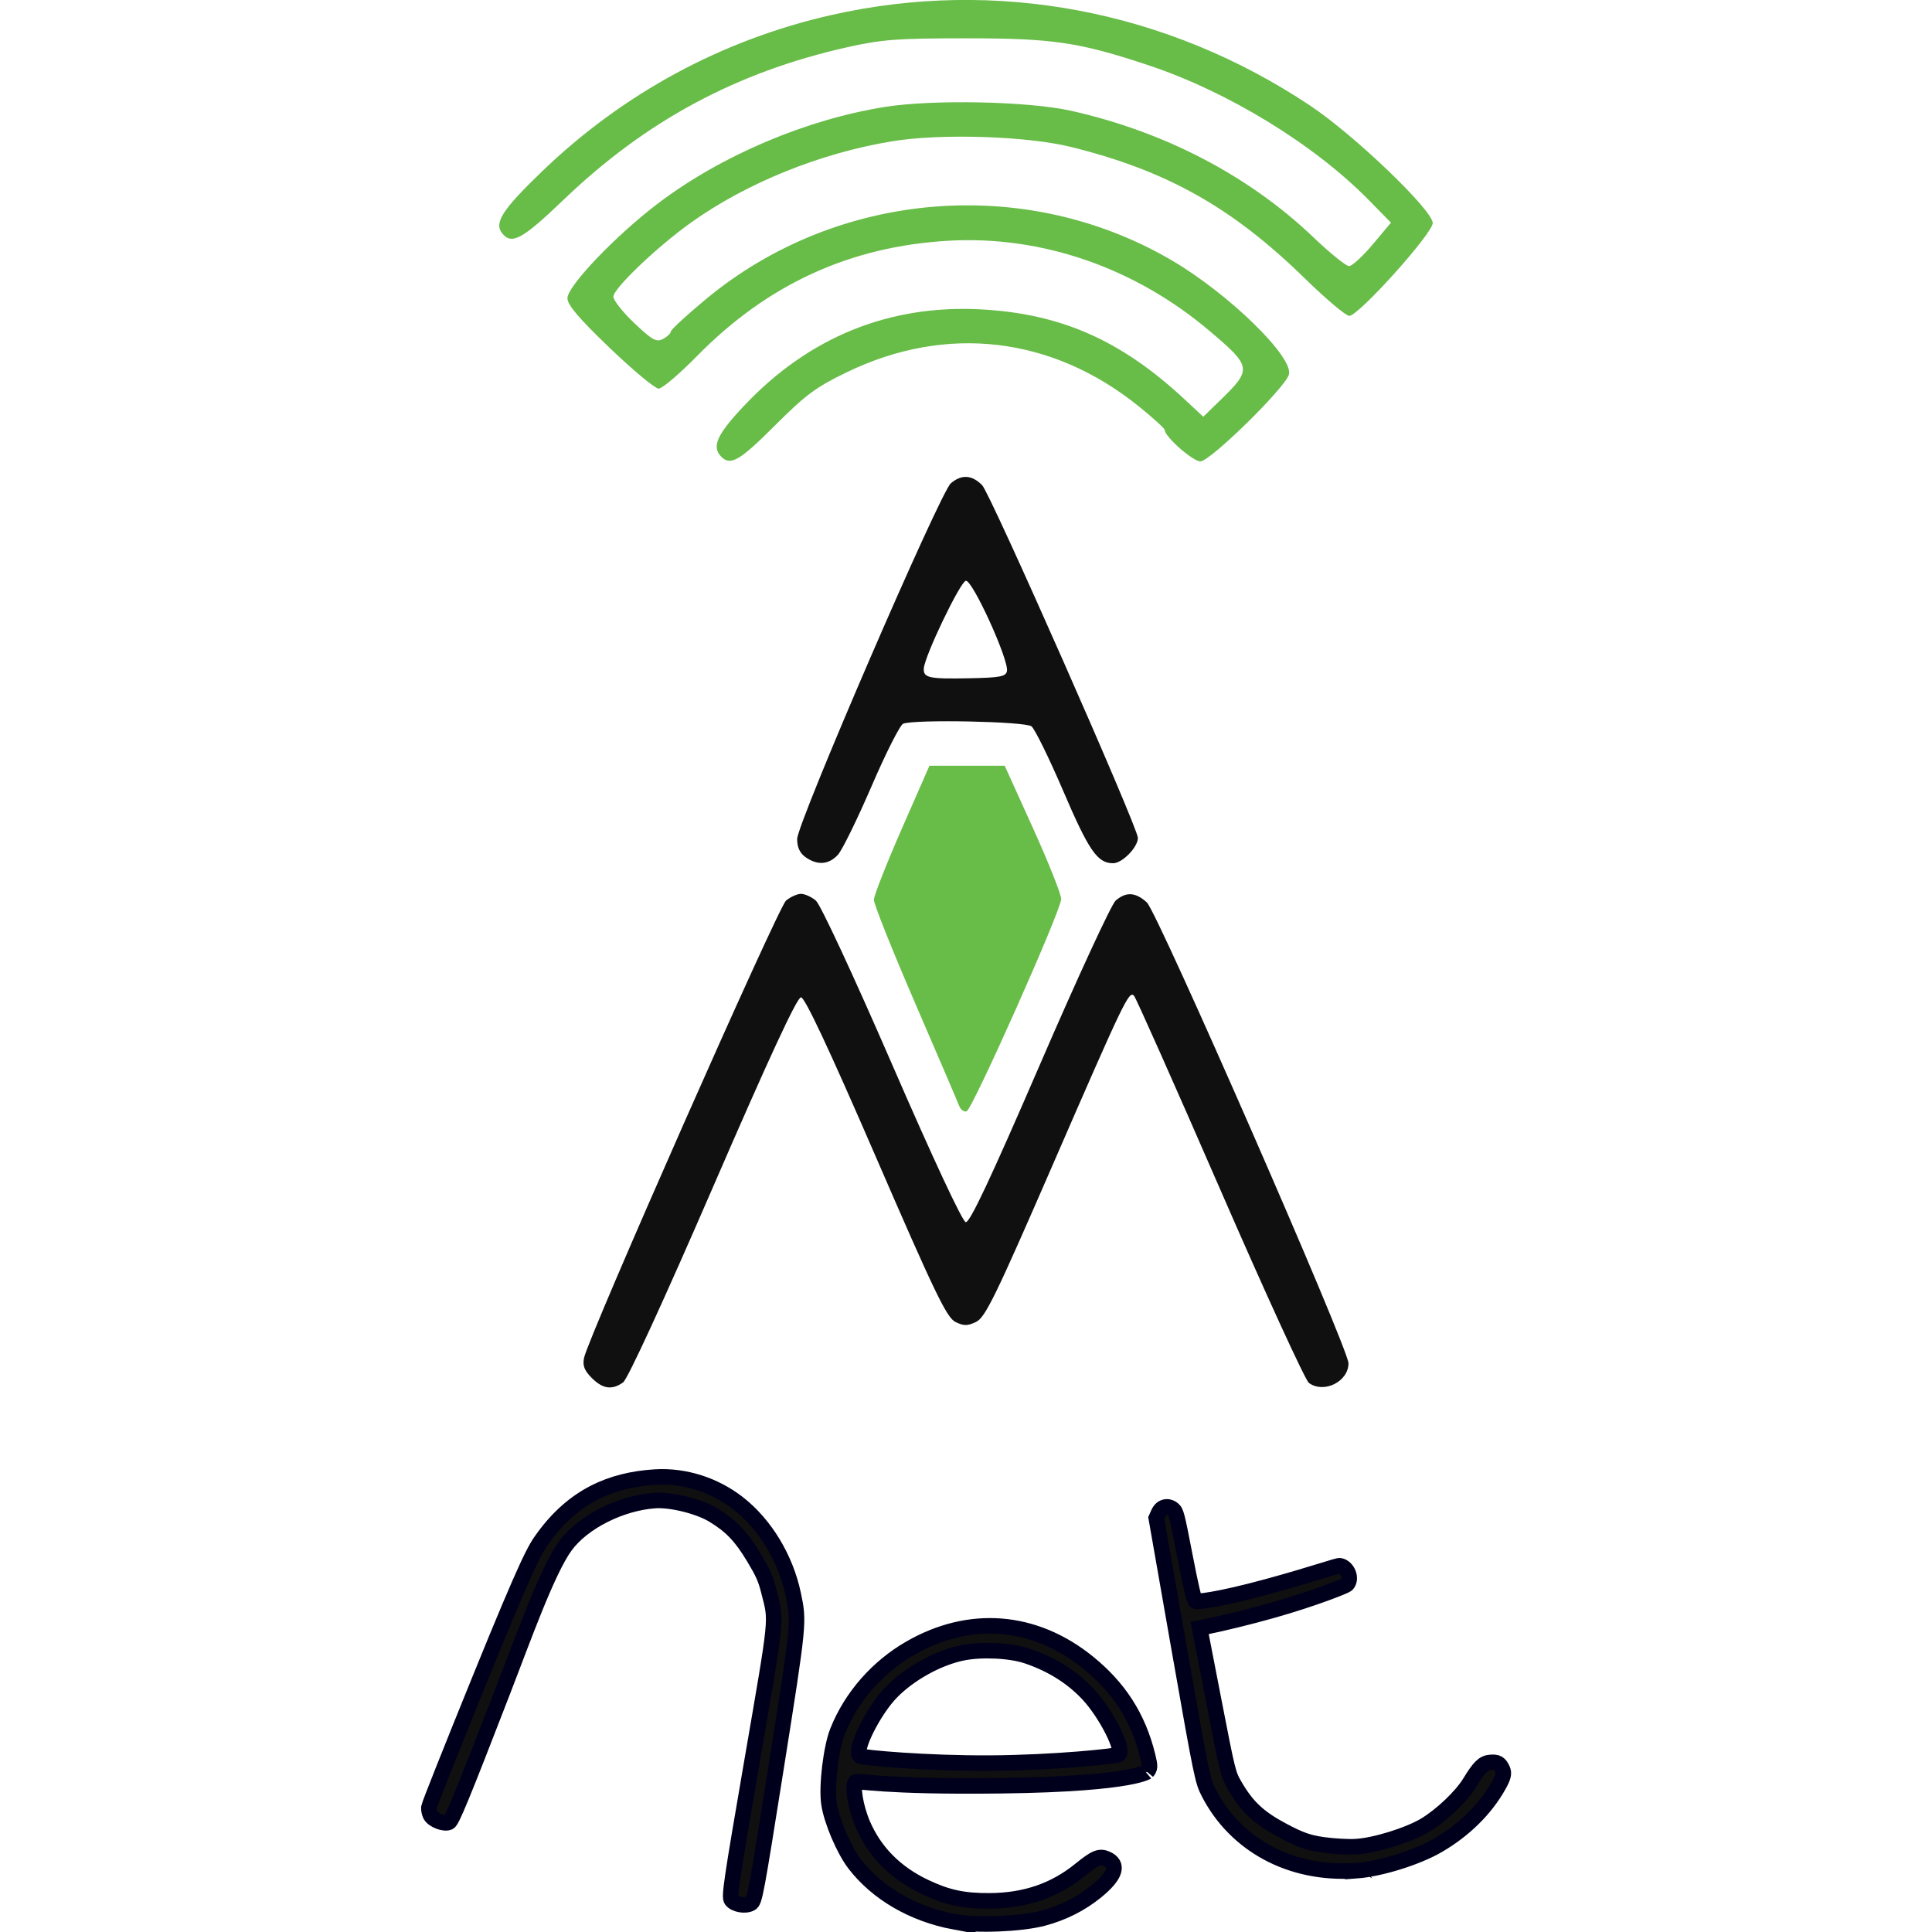
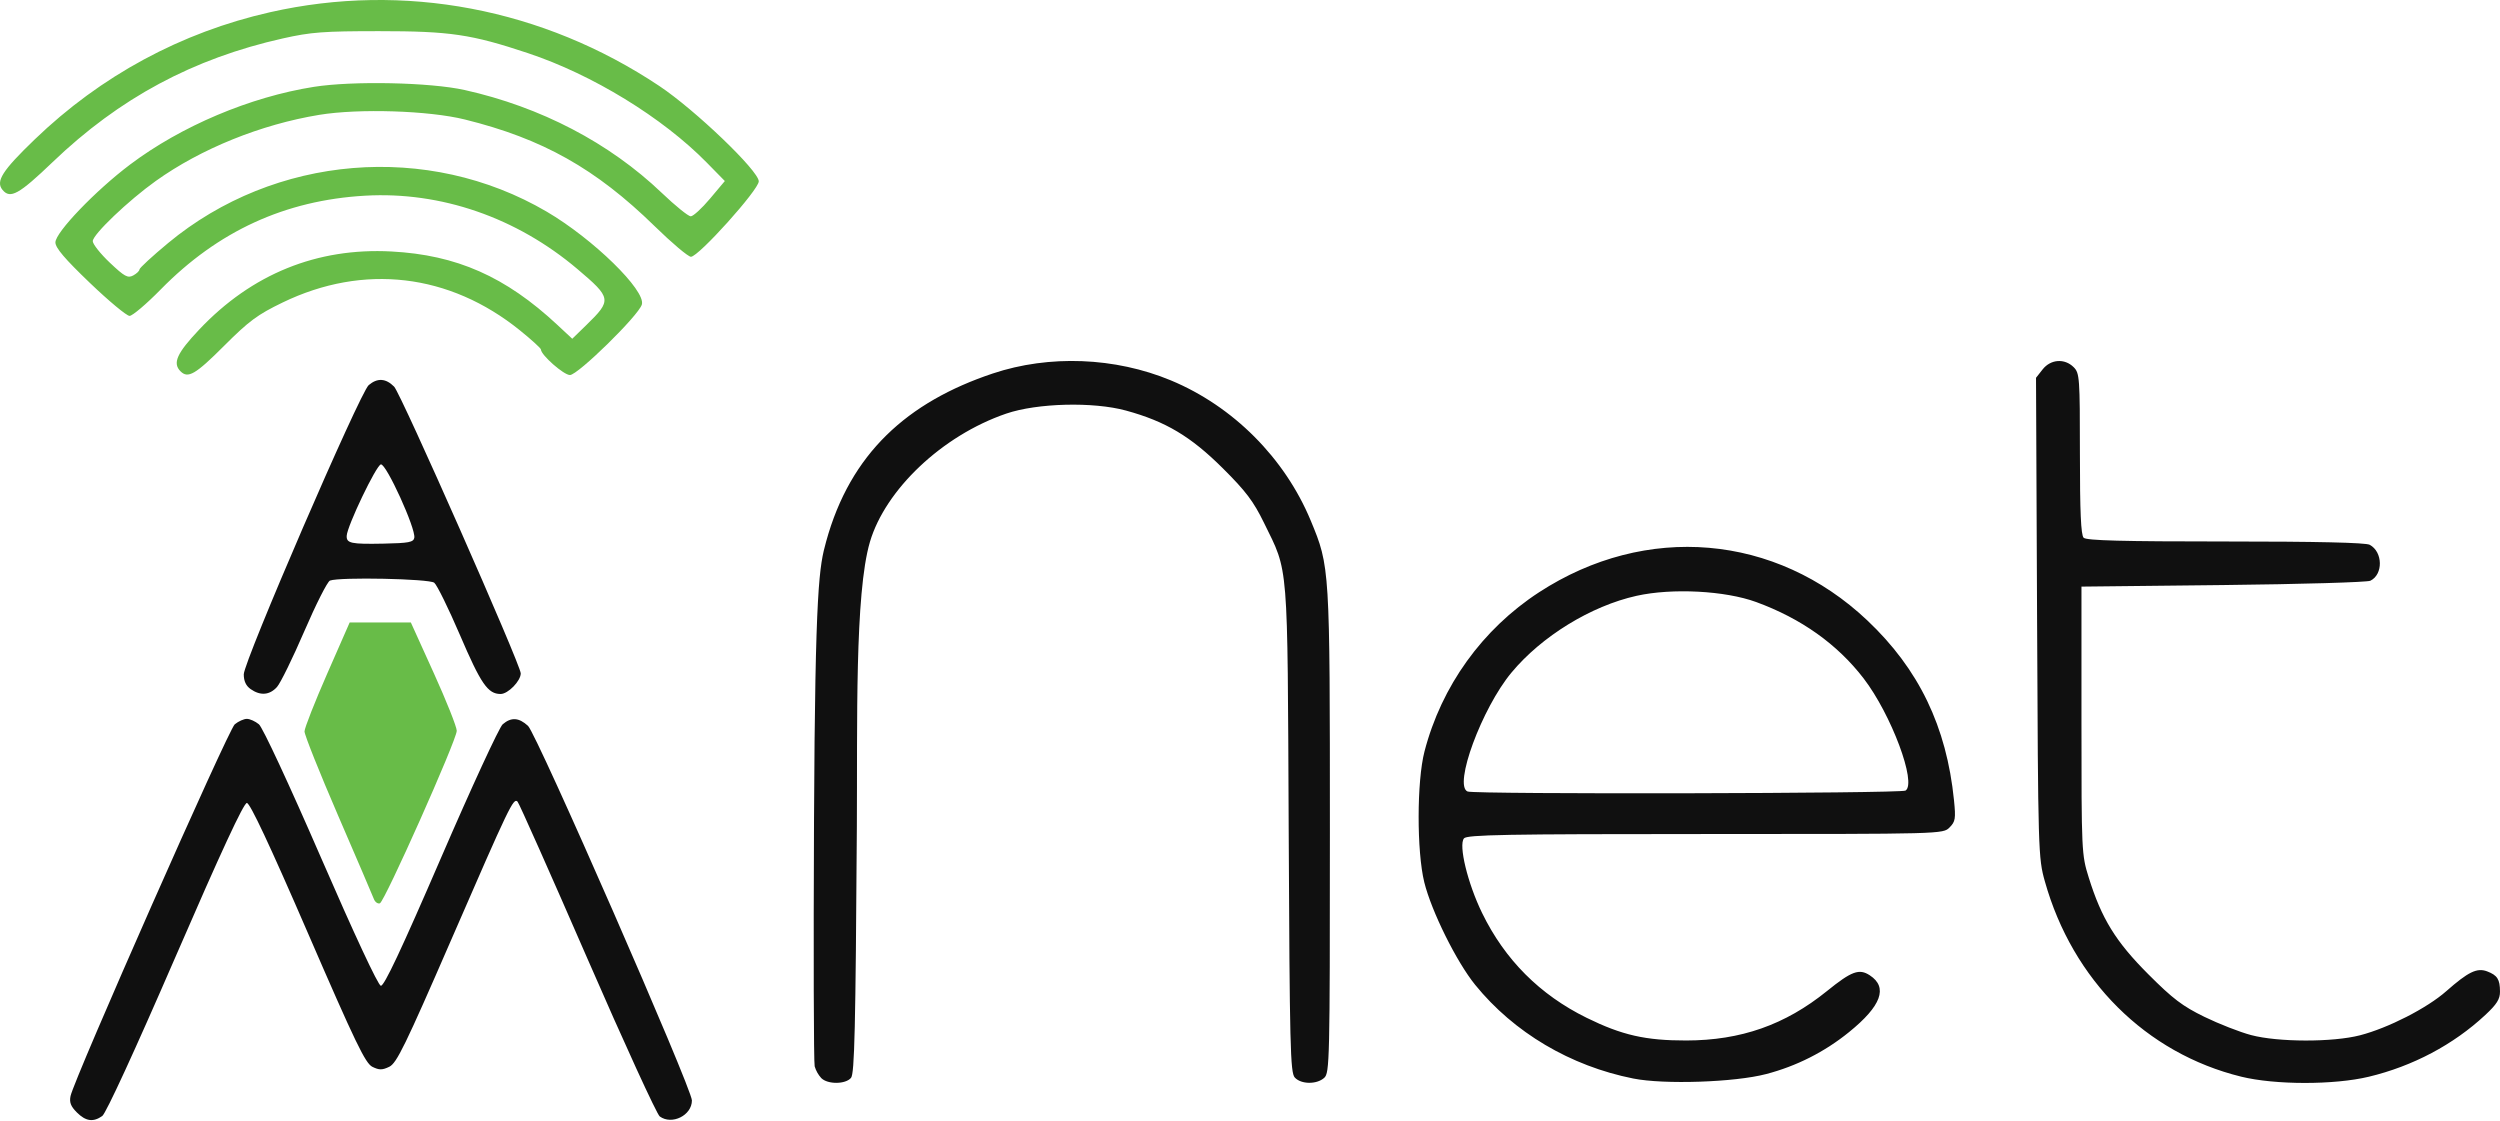
- <svg xmlns="http://www.w3.org/2000/svg" width="72mm" height="72mm" viewBox="0 0 72 72" version="1.1" id="svg821">
-   <defs id="defs815">
-     </defs>
-   <g id="layer1" transform="translate(-111.4107,-90.91071)">
-     <g id="g1433" transform="matrix(0.8626215,0,0,0.8626215,20.25106,13.84811)">
-       <path id="path840" d="m 131.241,148.864 c -0.32,-0.32 -0.401,-0.534 -0.331,-0.868 0.198,-0.937 8.386,-19.473 8.727,-19.755 0.193,-0.159 0.483,-0.289 0.645,-0.289 0.162,0 0.45,0.13 0.641,0.289 0.198,0.165 1.609,3.196 3.291,7.07 1.772,4.08 3.041,6.798 3.186,6.825 0.174,0.032 1.075,-1.883 3.192,-6.78 1.622,-3.754 3.101,-6.956 3.285,-7.115 0.451,-0.389 0.86,-0.364 1.348,0.083 0.462,0.424 8.71,19.274 8.71,19.907 0,0.794 -1.063,1.323 -1.71,0.85 -0.157,-0.114 -1.888,-3.892 -3.847,-8.394 -1.959,-4.502 -3.629,-8.254 -3.71,-8.336 -0.218,-0.222 -0.42,0.198 -3.526,7.343 -2.448,5.633 -2.901,6.561 -3.293,6.749 -0.375,0.18 -0.533,0.18 -0.896,0.003 -0.374,-0.183 -0.895,-1.263 -3.432,-7.119 -2.029,-4.682 -3.071,-6.904 -3.239,-6.905 -0.17,-0.003 -1.369,2.584 -3.804,8.202 -2.14,4.938 -3.686,8.296 -3.882,8.435 -0.481,0.34 -0.877,0.283 -1.354,-0.194 z m 9.243,-22.493 c -0.25,-0.175 -0.368,-0.427 -0.368,-0.787 0,-0.687 6.174,-14.976 6.641,-15.371 0.463,-0.391 0.908,-0.364 1.351,0.083 0.358,0.361 6.729,14.789 6.729,15.238 0,0.404 -0.675,1.095 -1.069,1.095 -0.68,0 -1.047,-0.531 -2.166,-3.143 -0.605,-1.41 -1.218,-2.657 -1.362,-2.771 -0.269,-0.212 -5.032,-0.31 -5.543,-0.114 -0.134,0.051 -0.746,1.261 -1.361,2.688 -0.615,1.427 -1.269,2.762 -1.453,2.967 -0.392,0.435 -0.883,0.476 -1.399,0.115 z m 8.696,-8.043 c 0.091,-0.474 -1.495,-3.956 -1.777,-3.901 -0.247,0.048 -1.792,3.275 -1.816,3.794 -0.018,0.4 0.225,0.452 1.97,0.417 1.325,-0.026 1.578,-0.074 1.623,-0.31 z" style="fill:#101010;stroke-width:0.165" />
-       <path id="path842" d="m 147.115,137.111 c -0.063,-0.167 -0.919,-2.164 -1.902,-4.438 -0.983,-2.274 -1.785,-4.284 -1.782,-4.466 0.004,-0.182 0.545,-1.559 1.203,-3.06 l 1.197,-2.729 h 1.626 1.626 l 1.224,2.7 c 0.673,1.485 1.22,2.862 1.216,3.06 -0.011,0.505 -3.834,9.083 -4.086,9.167 -0.114,0.038 -0.258,-0.068 -0.321,-0.234 z m -10.273,-28.041 c -0.434,-0.434 -0.198,-0.959 1.001,-2.226 2.787,-2.946 6.251,-4.352 10.206,-4.143 3.466,0.184 6.069,1.335 8.821,3.901 l 0.792,0.738 0.751,-0.731 c 1.359,-1.324 1.342,-1.434 -0.477,-2.974 -3.236,-2.741 -7.256,-4.13 -11.286,-3.899 -4.249,0.244 -7.818,1.881 -10.864,4.986 -0.757,0.771 -1.501,1.403 -1.654,1.403 -0.153,2.8e-4 -1.102,-0.789 -2.109,-1.754 -1.336,-1.28 -1.831,-1.862 -1.831,-2.152 0,-0.533 2.13,-2.754 3.969,-4.138 2.716,-2.045 6.376,-3.593 9.764,-4.129 2.064,-0.327 6.187,-0.241 8.018,0.168 4.04,0.901 7.692,2.807 10.476,5.466 0.718,0.686 1.411,1.246 1.54,1.246 0.129,0 0.59,-0.422 1.024,-0.938 l 0.788,-0.938 -0.96,-0.978 c -2.352,-2.398 -6.081,-4.68 -9.507,-5.82 -3.015,-1.003 -4.13,-1.168 -7.91,-1.168 -2.946,0 -3.616,0.051 -5.108,0.384 -4.773,1.069 -8.691,3.172 -12.238,6.571 -1.796,1.721 -2.256,1.977 -2.666,1.482 -0.377,-0.455 -0.016,-1.021 1.708,-2.682 3.51,-3.381 7.794,-5.696 12.514,-6.763 7.104,-1.606 14.499,-0.204 20.684,3.922 1.906,1.271 5.286,4.512 5.286,5.068 0,0.448 -3.202,4.01 -3.605,4.01 -0.145,0 -1.012,-0.731 -1.927,-1.625 -3.133,-3.061 -5.958,-4.649 -10.091,-5.672 -1.914,-0.474 -5.632,-0.592 -7.738,-0.245 -3.098,0.51 -6.279,1.796 -8.685,3.513 -1.463,1.044 -3.351,2.846 -3.351,3.199 0,0.158 0.408,0.673 0.907,1.145 0.781,0.738 0.954,0.833 1.241,0.68 0.183,-0.098 0.333,-0.241 0.333,-0.319 0,-0.077 0.687,-0.71 1.526,-1.406 5.666,-4.698 13.798,-5.372 20.12,-1.667 2.463,1.443 5.277,4.191 5.056,4.936 -0.172,0.581 -3.401,3.747 -3.822,3.747 -0.329,0 -1.538,-1.064 -1.542,-1.357 0,-0.064 -0.504,-0.522 -1.118,-1.018 -3.745,-3.023 -8.306,-3.559 -12.607,-1.481 -1.342,0.648 -1.788,0.979 -3.116,2.307 -1.519,1.519 -1.915,1.751 -2.314,1.352 z" style="fill:#68bc48;stroke-width:0.165" />
-     </g>
-     <path style="fill:#101010;stroke:#00001c;stroke-width:0.45;stroke-miterlimit:4;stroke-dasharray:none;stroke-opacity:1" d="m 131.687,155.45 c -0.032,-0.06 -0.053,-0.161 -0.047,-0.225 0.007,-0.066 0.669,-1.729 1.472,-3.705 1.433,-3.526 1.607,-3.782 1.848,-4.111 0.87,-1.191 1.944,-1.667 3.233,-1.746 0.853,-0.052 1.73,0.229 2.418,0.772 0.761,0.602 1.358,1.573 1.579,2.631 0.166,0.794 0.172,0.782 -0.501,5.024 -0.582,3.668 -0.617,3.854 -0.732,3.916 -0.159,0.086 -0.457,0.033 -0.556,-0.097 -0.07,-0.092 -0.01,-0.515 0.587,-3.977 0.75,-4.356 0.719,-4.063 0.496,-4.955 -0.096,-0.382 -0.172,-0.547 -0.437,-0.988 -0.365,-0.608 -0.655,-0.914 -1.174,-1.228 -0.416,-0.252 -1.216,-0.451 -1.686,-0.419 -0.982,0.067 -2.089,0.617 -2.597,1.314 -0.523,0.716 -1.22,2.681 -1.823,4.237 -1.181,3.054 -1.46,3.723 -1.547,3.763 -0.136,0.062 -0.455,-0.061 -0.532,-0.203 -7e-5,-6e-4 -1.4e-4,-10e-4 -2.1e-4,-0.002 z m 15.176,3.09 c -1.213,-0.226 -2.248,-0.837 -2.893,-1.673 -0.317,-0.411 -0.672,-1.252 -0.747,-1.745 -0.077,-0.511 0.063,-1.639 0.249,-2.1 0.406,-1.017 1.17,-1.864 2.089,-2.396 1.727,-1.001 3.61,-0.85 5.16,0.404 0.878,0.711 1.452,1.563 1.732,2.723 0.07,0.29 0.068,0.338 -0.021,0.444 0.037,-0.044 -0.234,0.351 -4.228,0.401 -3.476,0.044 -4.149,-0.161 -4.207,-0.109 -0.108,0.099 -0.01,0.729 0.206,1.231 0.34,0.788 0.942,1.406 1.806,1.813 0.642,0.303 1.109,0.403 1.871,0.398 1.034,-0.007 1.876,-0.3 2.612,-0.896 0.437,-0.354 0.566,-0.413 0.774,-0.318 0.351,0.16 0.268,0.474 -0.312,0.945 -0.44,0.358 -0.958,0.619 -1.54,0.773 -0.632,0.167 -1.925,0.219 -2.551,0.103 -7.6e-4,-2e-5 -0.002,-4e-5 -0.002,-5e-5 z m 4.746,-4.842 c 0.178,-0.134 -0.374,-1.196 -0.867,-1.731 -0.473,-0.512 -1.07,-0.884 -1.782,-1.125 -0.485,-0.164 -1.326,-0.203 -1.877,-0.09 -0.706,0.146 -1.526,0.597 -2.055,1.139 -0.522,0.535 -1.125,1.737 -0.895,1.851 0.086,0.043 1.881,0.213 3.76,0.202 1.872,-0.011 3.661,-0.204 3.718,-0.247 z m 6.868,3.358 c -1.917,0.135 -3.498,-0.772 -4.26,-2.253 -0.178,-0.346 -0.2,-0.446 -0.853,-4.156 -0.223,-1.266 -0.445,-2.532 -0.666,-3.798 0.022,-0.05 0.045,-0.099 0.067,-0.148 0.081,-0.181 0.264,-0.23 0.413,-0.11 0.097,0.078 0.115,0.148 0.348,1.35 0.178,0.921 0.264,1.28 0.312,1.316 0.027,0.02 0.609,-0.022 2.091,-0.426 1.326,-0.362 2.016,-0.614 2.086,-0.601 0.224,0.04 0.358,0.379 0.202,0.543 -0.04,0.043 -0.981,0.416 -2.141,0.744 -0.7,0.198 -1.408,0.371 -2.122,0.518 l 0.41,2.112 c 0.403,2.075 0.413,2.12 0.609,2.455 0.348,0.597 0.683,0.921 1.383,1.293 0.524,0.279 0.754,0.356 1.187,0.416 0.303,0.042 0.711,0.064 0.936,0.051 0.55,-0.031 1.52,-0.332 1.998,-0.618 0.485,-0.293 1.054,-0.837 1.297,-1.233 0.273,-0.446 0.392,-0.571 0.595,-0.587 0.201,-0.016 0.273,0.024 0.353,0.205 0.049,0.111 0.027,0.213 -0.11,0.458 -0.377,0.677 -0.989,1.287 -1.752,1.732 -0.618,0.361 -1.686,0.691 -2.382,0.741 2.1e-4,-7.8e-4 4.1e-4,-0.002 6.1e-4,-0.002 z" id="path840-6" transform="matrix(1.28729,0,0,1.28729,-42.06524,-41.5533)" />
-   </g>
+ <svg xmlns="http://www.w3.org/2000/svg" width="1812.305" height="811.972" viewBox="0 0 479.506 214.834">
+   <path style="fill:#68bc48;stroke-width:.265" d="M-310.765 130.627c-.1-.266-1.47-3.46-3.043-7.098-1.573-3.638-2.856-6.853-2.851-7.144.005-.292.871-2.495 1.924-4.896l1.916-4.365h5.2l1.958 4.32c1.076 2.375 1.952 4.578 1.945 4.894-.017.808-6.133 14.53-6.536 14.664-.182.06-.413-.108-.513-.375zM-327.2 85.772c-.694-.694-.316-1.534 1.6-3.561 4.458-4.713 10-6.962 16.327-6.627 5.544.294 9.707 2.135 14.11 6.24l1.267 1.181 1.202-1.17c2.174-2.118 2.146-2.293-.763-4.757-5.177-4.385-11.607-6.607-18.053-6.237-6.797.39-12.505 3.01-17.378 7.976-1.21 1.234-2.401 2.244-2.645 2.244-.244 0-1.763-1.262-3.374-2.806-2.137-2.048-2.93-2.979-2.93-3.442 0-.852 3.409-4.406 6.35-6.62 4.344-3.27 10.199-5.746 15.618-6.604 3.301-.523 9.897-.385 12.826.268 6.463 1.442 12.304 4.49 16.757 8.745 1.148 1.096 2.256 1.993 2.463 1.993.208 0 .945-.675 1.638-1.5l1.261-1.5-1.534-1.564c-3.763-3.835-9.727-7.487-15.208-9.31-4.823-1.605-6.607-1.868-12.653-1.868-4.712 0-5.785.08-8.17.615-7.636 1.71-13.903 5.074-19.577 10.511-2.873 2.753-3.609 3.162-4.265 2.371-.604-.727-.026-1.634 2.732-4.29 5.615-5.409 12.467-9.112 20.017-10.818 11.364-2.57 23.193-.326 33.088 6.273 3.049 2.034 8.456 7.218 8.455 8.106 0 .717-5.123 6.414-5.767 6.414-.232 0-1.62-1.17-3.083-2.6-5.012-4.897-9.53-7.436-16.142-9.073-3.062-.758-9.009-.947-12.378-.393-4.956.816-10.045 2.874-13.892 5.62-2.34 1.67-5.36 4.553-5.36 5.117 0 .252.653 1.076 1.451 1.831 1.249 1.181 1.526 1.333 1.985 1.088.293-.157.533-.387.533-.51 0-.124 1.098-1.136 2.44-2.249 9.064-7.515 22.073-8.594 32.185-2.667 3.94 2.309 8.441 6.704 8.088 7.896-.275.93-5.44 5.994-6.113 5.994-.527 0-2.461-1.702-2.467-2.171 0-.103-.806-.836-1.788-1.629-5.99-4.836-13.286-5.693-20.166-2.37-2.146 1.038-2.86 1.566-4.985 3.69-2.43 2.431-3.064 2.801-3.702 2.163z" transform="matrix(2.25604 0 0 2.25604 772.801 -122.287)" />
+   <path style="fill:#101010;stroke-width:.265" d="M-336.02 148.773c-.512-.511-.642-.853-.53-1.389.317-1.498 13.416-31.15 13.96-31.6.309-.254.773-.463 1.031-.463.26 0 .72.209 1.026.463.317.265 2.573 5.113 5.264 11.31 2.834 6.526 4.864 10.874 5.097 10.918.278.051 1.72-3.012 5.106-10.846 2.595-6.006 4.96-11.127 5.254-11.382.722-.623 1.377-.583 2.156.133.74.678 13.933 30.831 13.933 31.843 0 1.27-1.701 2.116-2.735 1.36-.25-.183-3.02-6.226-6.154-13.428-3.134-7.202-5.804-13.203-5.934-13.335-.35-.355-.672.317-5.64 11.746-3.916 9.01-4.64 10.495-5.268 10.796-.6.288-.852.288-1.433.004-.598-.293-1.431-2.02-5.49-11.387-3.245-7.49-4.912-11.043-5.182-11.045-.271-.003-2.19 4.133-6.085 13.12-3.424 7.9-5.896 13.271-6.21 13.493-.77.543-1.403.453-2.166-.31zm63.296-2.91a2.557 2.557 0 0 1-.563-1.005c-.081-.324-.106-9.751-.055-20.95.09-20.007.458-21.582 1.03-23.662 2.06-7.5 6.915-11.865 14.171-14.29 4.795-1.602 10.395-1.384 15.137.587 5.295 2.202 9.682 6.6 11.89 11.919 1.629 3.926 1.63 3.95 1.63 26.464 0 19.5-.023 20.497-.483 20.914-.636.574-1.97.559-2.503-.03-.379-.418-.433-2.65-.517-21.1-.105-23.118.005-21.755-2.1-26.058-.897-1.835-1.542-2.688-3.503-4.638-2.724-2.709-4.853-3.979-8.221-4.903-2.785-.764-7.558-.643-10.19.257-5.487 1.879-10.286 6.496-11.587 10.907-1.302 4.411-1.057 15.513-1.112 24.2-.109 17.204-.197 21.006-.496 21.365-.461.556-1.98.569-2.528.022zm69.037.035c-5.349-1.064-10.152-3.909-13.444-7.964-1.584-1.952-3.718-6.253-4.328-8.722-.647-2.623-.639-8.591.016-11.113a23.066 23.066 0 0 1 9.748-13.545c9.083-5.908 20.116-4.962 27.898 2.393 4.388 4.147 6.741 9.027 7.373 15.292.158 1.569.117 1.818-.38 2.315-.556.556-.573.557-20.765.557-16.964 0-20.257.06-20.515.369-.476.574.311 3.82 1.539 6.342 1.933 3.971 4.91 6.956 8.89 8.914 3.001 1.476 5.004 1.932 8.466 1.928 4.644-.006 8.41-1.329 11.96-4.199 2.099-1.698 2.743-1.935 3.648-1.341 1.562 1.023.981 2.607-1.77 4.83a18.626 18.626 0 0 1-7.053 3.566c-2.669.699-8.66.9-11.283.378zm23.141-24.48c.978-.618-1.216-6.487-3.564-9.54-2.239-2.91-5.304-5.088-9.126-6.488-2.649-.97-7.148-1.204-10.18-.53-3.868.861-8.069 3.44-10.634 6.53-2.519 3.033-4.945 9.614-3.726 10.106.618.25 36.833.174 37.23-.078zm28.534 24.32c-8.083-1.987-14.332-8.205-16.688-16.606-.56-1.993-.574-2.48-.661-22.423l-.09-20.386.563-.715c.684-.87 1.872-.953 2.64-.185.502.502.529.882.529 7.356 0 4.956.087 6.913.317 7.143.238.238 3.28.318 12.056.318 7.769 0 11.916.095 12.263.28 1.125.603 1.16 2.522.057 3.057-.266.13-5.901.294-12.522.367l-12.039.132v11.378c0 11.189.01 11.41.62 13.361 1.09 3.494 2.29 5.442 5.06 8.215 2.083 2.087 2.914 2.718 4.771 3.623 1.237.603 3.023 1.3 3.97 1.551 2.3.61 6.94.619 9.26.018 2.397-.62 5.697-2.307 7.328-3.745 1.877-1.654 2.622-2.016 3.483-1.688.864.328 1.086.677 1.09 1.713.004.645-.269 1.079-1.252 1.995-2.703 2.52-6.157 4.35-9.904 5.249-2.946.706-7.962.703-10.85-.007zm-169.223-32.945c-.4-.28-.588-.684-.588-1.26 0-1.099 9.875-23.956 10.623-24.588.74-.626 1.453-.583 2.161.132.572.577 10.764 23.658 10.764 24.376 0 .646-1.08 1.752-1.71 1.752-1.088 0-1.674-.85-3.465-5.028-.968-2.255-1.948-4.25-2.18-4.431-.43-.34-8.049-.495-8.866-.182-.214.082-1.193 2.017-2.177 4.3-.984 2.282-2.03 4.418-2.325 4.745-.627.697-1.413.761-2.237.184zm13.91-12.867c.146-.758-2.39-6.327-2.842-6.24-.396.076-2.866 5.238-2.905 6.069-.03.64.36.723 3.152.667 2.12-.042 2.524-.12 2.596-.496z" transform="matrix(2.25604 0 0 2.25604 772.801 -122.287)" />
</svg>
